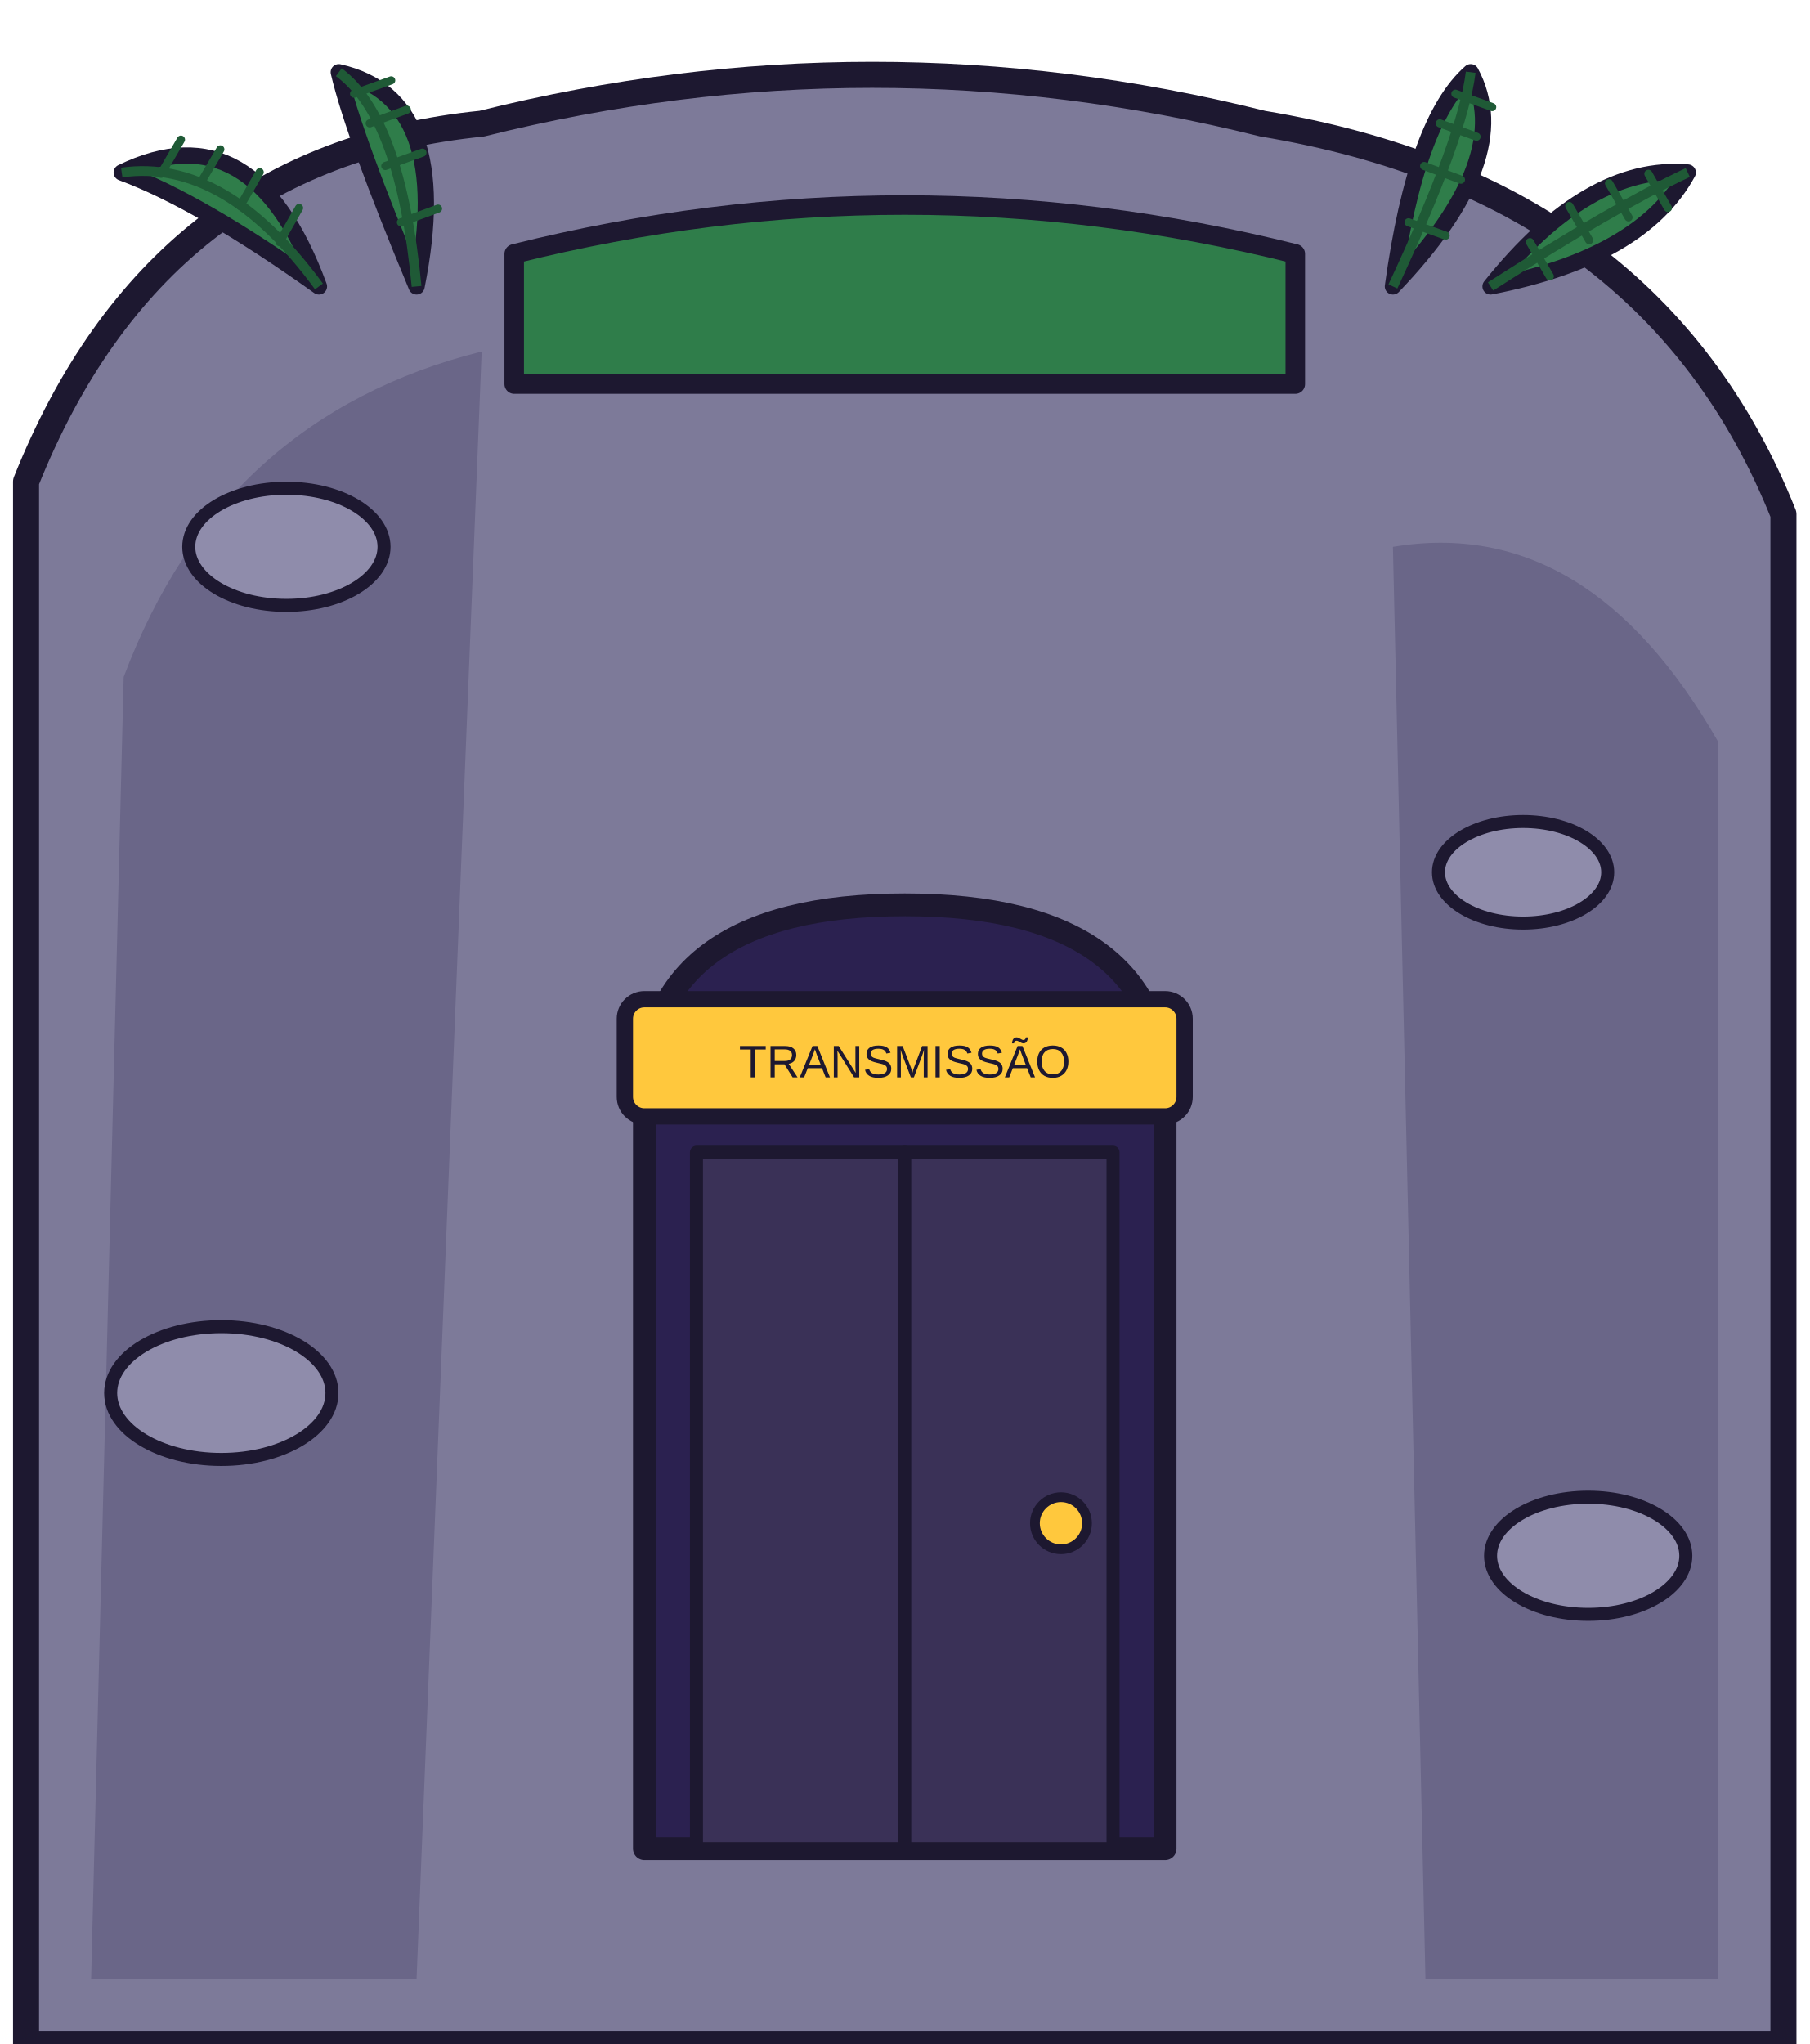
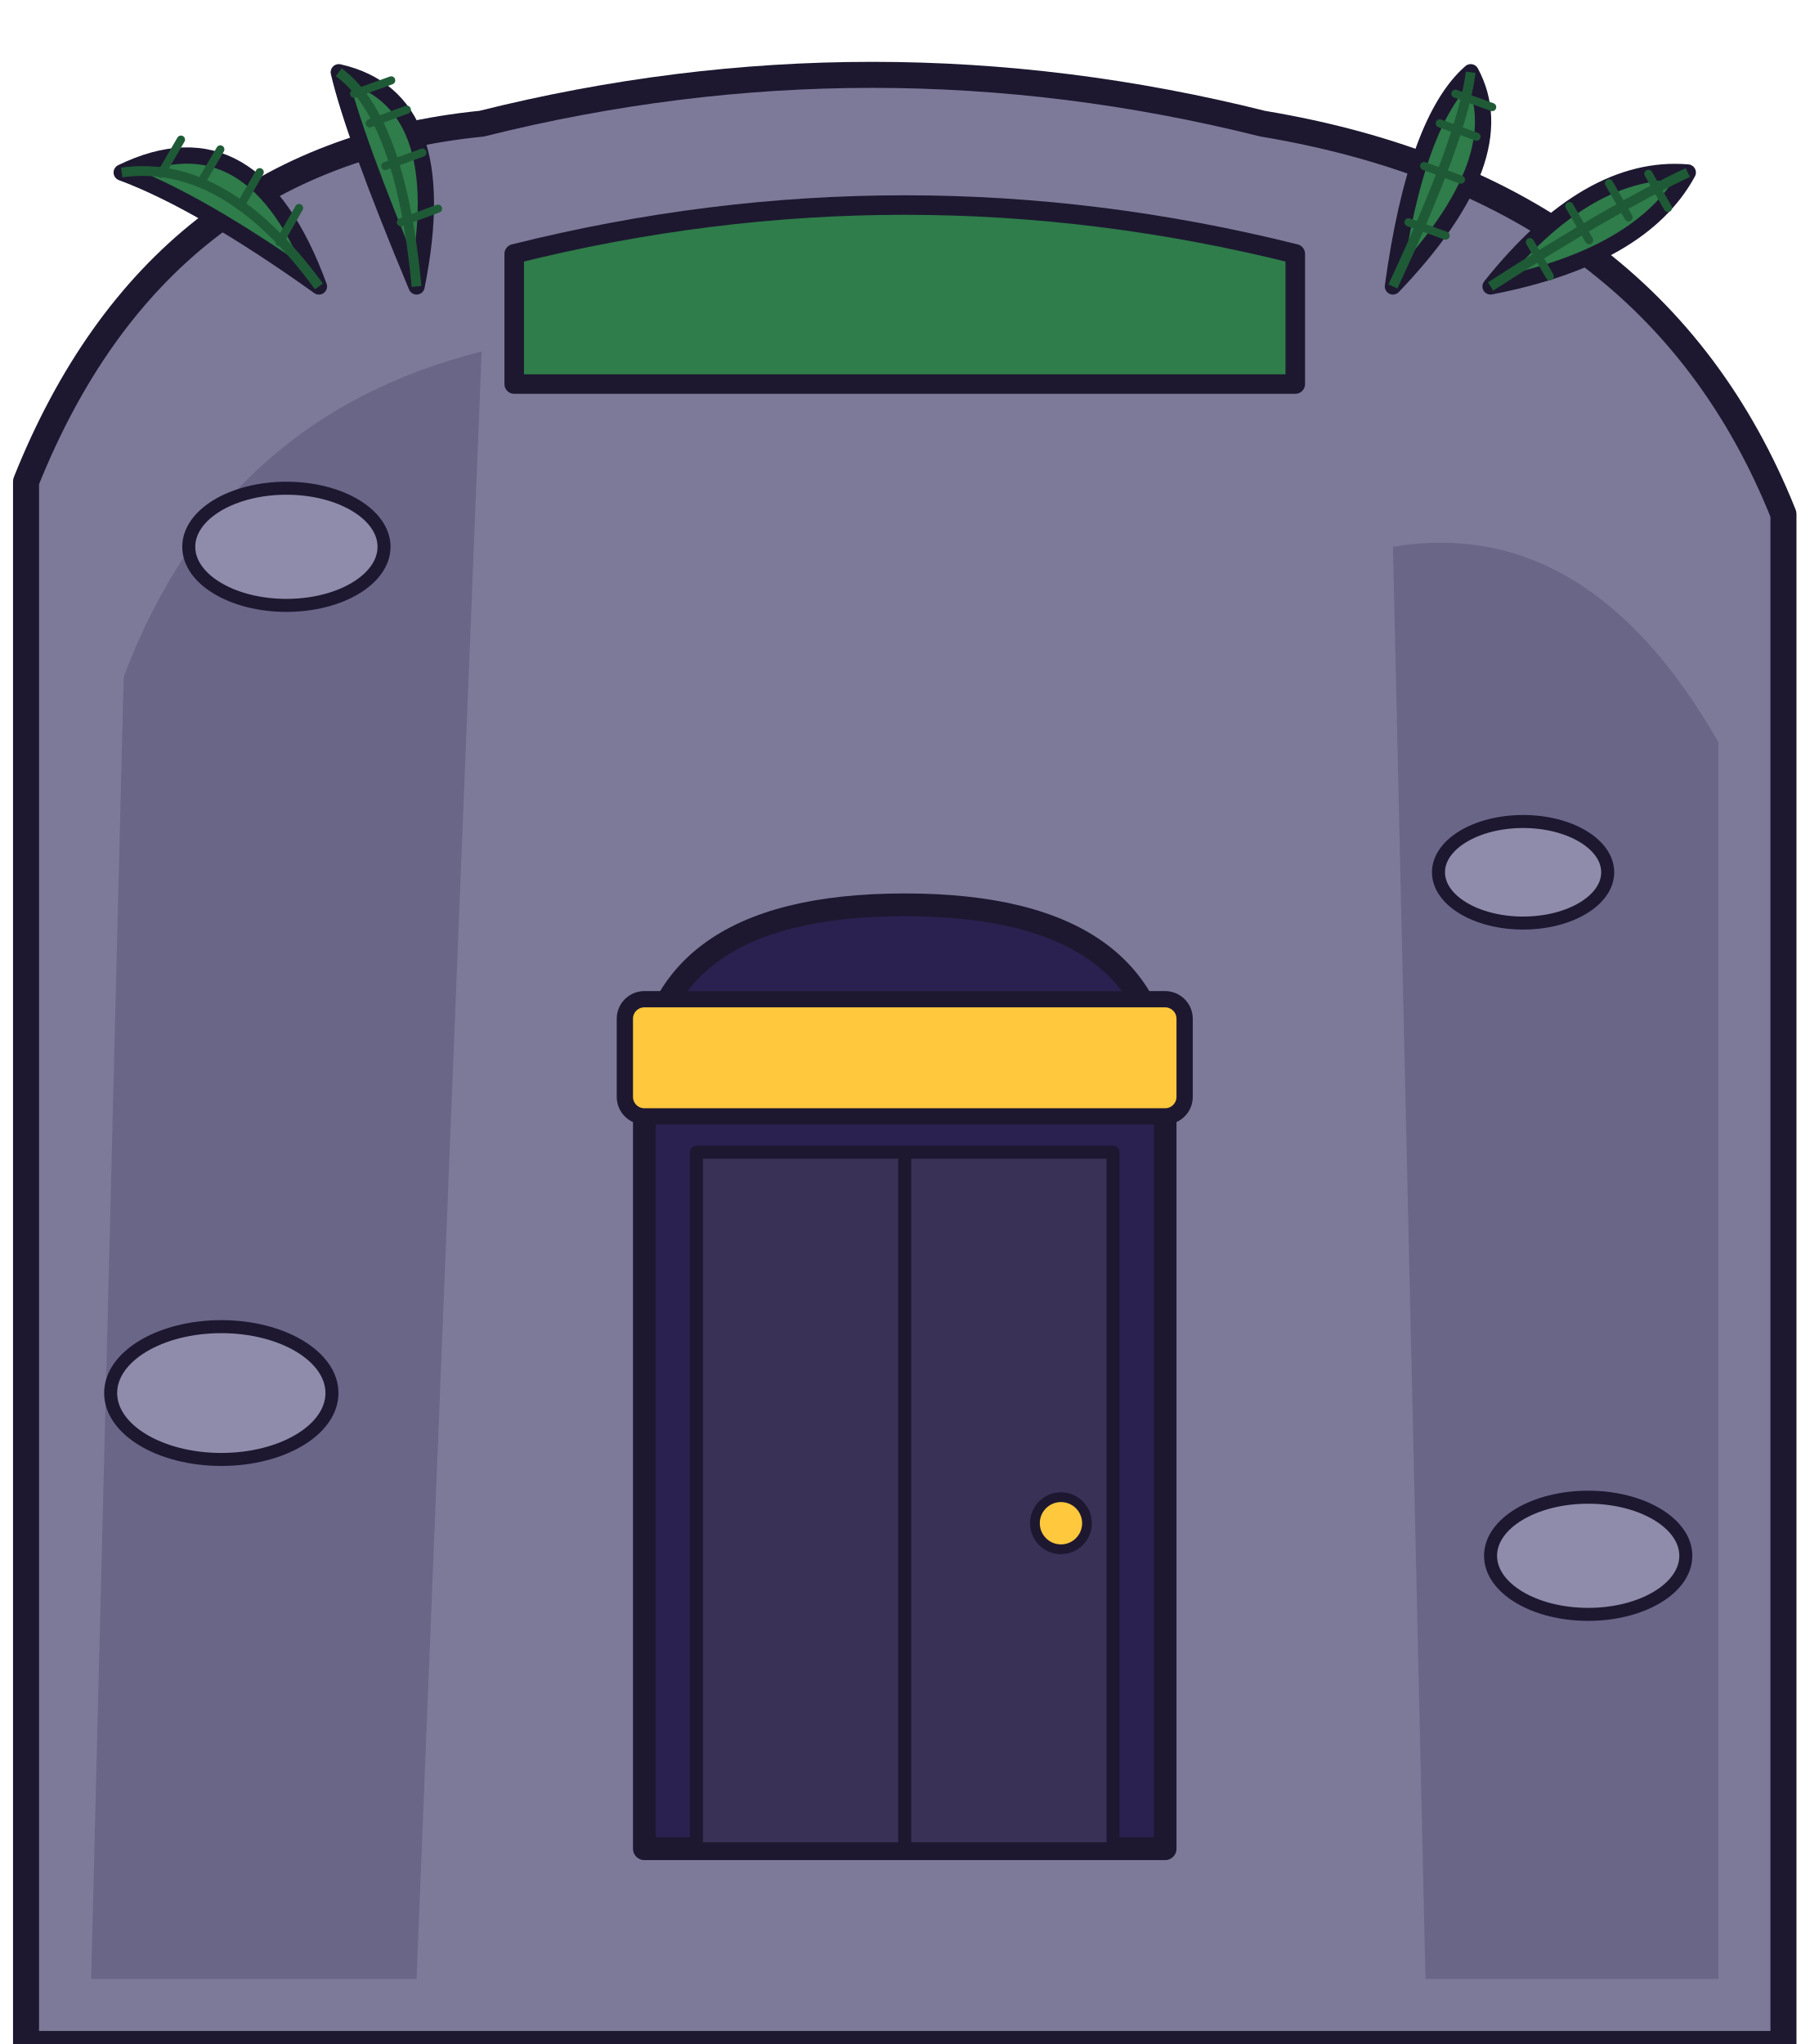
<svg xmlns="http://www.w3.org/2000/svg" data-pad="1" viewBox="-8 -8 556 628" width="556" height="628">
  <path d="M0 620 L0 140 Q40 40 140 30 Q260 0 380 30 Q500 50 540 150 L540 620 Z" fill="#7d7a99" stroke="#1d1830" stroke-width="8" stroke-linejoin="round" stroke-linecap="round" />
  <path d="M20 600 L30 200 Q60 120 140 100 L120 600 Z" fill="#6a6688" stroke="#1d1830" stroke-width="0" stroke-linejoin="round" stroke-linecap="round" />
  <path d="M430 600 L420 160 Q480 150 520 220 L520 600 Z" fill="#6a6688" stroke="#1d1830" stroke-width="0" stroke-linejoin="round" stroke-linecap="round" />
  <ellipse cx="80" cy="160" rx="30" ry="18.0" fill="#8f8cab" stroke="#1d1830" stroke-width="4" />
  <ellipse cx="460" cy="260" rx="26" ry="15.6" fill="#8f8cab" stroke="#1d1830" stroke-width="4" />
  <ellipse cx="60" cy="420" rx="34" ry="20.4" fill="#8f8cab" stroke="#1d1830" stroke-width="4" />
  <ellipse cx="480" cy="470" rx="30" ry="18.0" fill="#8f8cab" stroke="#1d1830" stroke-width="4" />
  <path d="M150 70 Q270 40 390 70 L390 110 L150 110 Z" fill="#2f7d4a" stroke="#1d1830" stroke-width="6" stroke-linejoin="round" stroke-linecap="round" />
  <path d="M90.0 80.0 Q69.9 25.3 29.4 45.0 Q53.4 53.9 90.0 80.0 Z" fill="#2f7d4a" stroke="#1d1830" stroke-width="5" stroke-linejoin="round" />
  <path d="M90.0 80.0 Q61.1 40.5 29.4 45.0" fill="none" stroke="#1f5a36" stroke-width="3" />
  <path d="M77.9 66.4 L83.9 55.9" stroke="#1f5a36" stroke-width="2.5" stroke-linecap="round" />
  <path d="M65.8 55.3 L71.8 44.9" stroke="#1f5a36" stroke-width="2.5" stroke-linecap="round" />
  <path d="M53.6 48.3 L59.7 37.9" stroke="#1f5a36" stroke-width="2.5" stroke-linecap="round" />
  <path d="M41.5 45.4 L47.6 34.9" stroke="#1f5a36" stroke-width="2.5" stroke-linecap="round" />
  <path d="M450.0 80.0 Q496.5 71.0 510.6 45.0 Q480.0 42.4 450.0 80.0 Z" fill="#2f7d4a" stroke="#1d1830" stroke-width="5" stroke-linejoin="round" />
  <path d="M450.0 80.0 Q487.7 55.8 510.6 45.0" fill="none" stroke="#1f5a36" stroke-width="3" />
  <path d="M462.1 66.4 L468.2 76.9" stroke="#1f5a36" stroke-width="2.5" stroke-linecap="round" />
  <path d="M474.2 55.3 L480.3 65.8" stroke="#1f5a36" stroke-width="2.5" stroke-linecap="round" />
  <path d="M486.4 48.3 L492.4 58.8" stroke="#1f5a36" stroke-width="2.5" stroke-linecap="round" />
  <path d="M498.5 45.4 L504.5 55.9" stroke="#1f5a36" stroke-width="2.5" stroke-linecap="round" />
  <path d="M120.0 80.0 Q131.6 22.2 96.1 14.2 Q100.6 33.5 120.0 80.0 Z" fill="#2f7d4a" stroke="#1d1830" stroke-width="5" stroke-linejoin="round" />
  <path d="M120.0 80.0 Q115.1 28.2 96.1 14.2" fill="none" stroke="#1f5a36" stroke-width="3" />
  <path d="M115.2 60.3 L126.6 56.1" stroke="#1f5a36" stroke-width="2.5" stroke-linecap="round" />
  <path d="M110.4 43.0 L121.8 38.9" stroke="#1f5a36" stroke-width="2.5" stroke-linecap="round" />
  <path d="M105.6 29.9 L117.0 25.7" stroke="#1f5a36" stroke-width="2.5" stroke-linecap="round" />
  <path d="M100.8 20.8 L112.2 16.7" stroke="#1f5a36" stroke-width="2.5" stroke-linecap="round" />
  <path d="M420.0 80.0 Q458.0 40.3 443.9 14.2 Q427.0 29.0 420.0 80.0 Z" fill="#2f7d4a" stroke="#1d1830" stroke-width="5" stroke-linejoin="round" />
  <path d="M420.0 80.0 Q441.4 34.2 443.9 14.2" fill="none" stroke="#1f5a36" stroke-width="3" />
  <path d="M424.8 60.3 L436.2 64.4" stroke="#1f5a36" stroke-width="2.5" stroke-linecap="round" />
  <path d="M429.6 43.0 L440.9 47.2" stroke="#1f5a36" stroke-width="2.5" stroke-linecap="round" />
  <path d="M434.4 29.9 L445.7 34.0" stroke="#1f5a36" stroke-width="2.5" stroke-linecap="round" />
  <path d="M439.2 20.8 L450.5 24.9" stroke="#1f5a36" stroke-width="2.5" stroke-linecap="round" />
  <path d="M190 560 L190 330 Q190 270 270 270 Q350 270 350 330 L350 560 Z" fill="#2b2150" stroke="#1d1830" stroke-width="7" stroke-linejoin="round" stroke-linecap="round" />
  <rect x="184" y="299" width="172" height="36" rx="6" fill="#ffc83d" stroke="#1d1830" stroke-width="5" />
-   <text x="270" y="323" text-anchor="middle" font-family="Arial Black, Arial, sans-serif" font-size="14" fill="#1d1830">TRANSMISSÃO</text>
  <path d="M206 560 L206 346 L334 346 L334 560 Z" fill="#3a3157" stroke="#1d1830" stroke-width="4" stroke-linejoin="round" stroke-linecap="round" />
  <circle cx="318" cy="460" r="8" fill="#ffc83d" stroke="#1d1830" stroke-width="3" />
  <path d="M270 346 L270 560" fill="none" stroke="#1d1830" stroke-width="4" stroke-linecap="round" stroke-linejoin="round" />
</svg>
